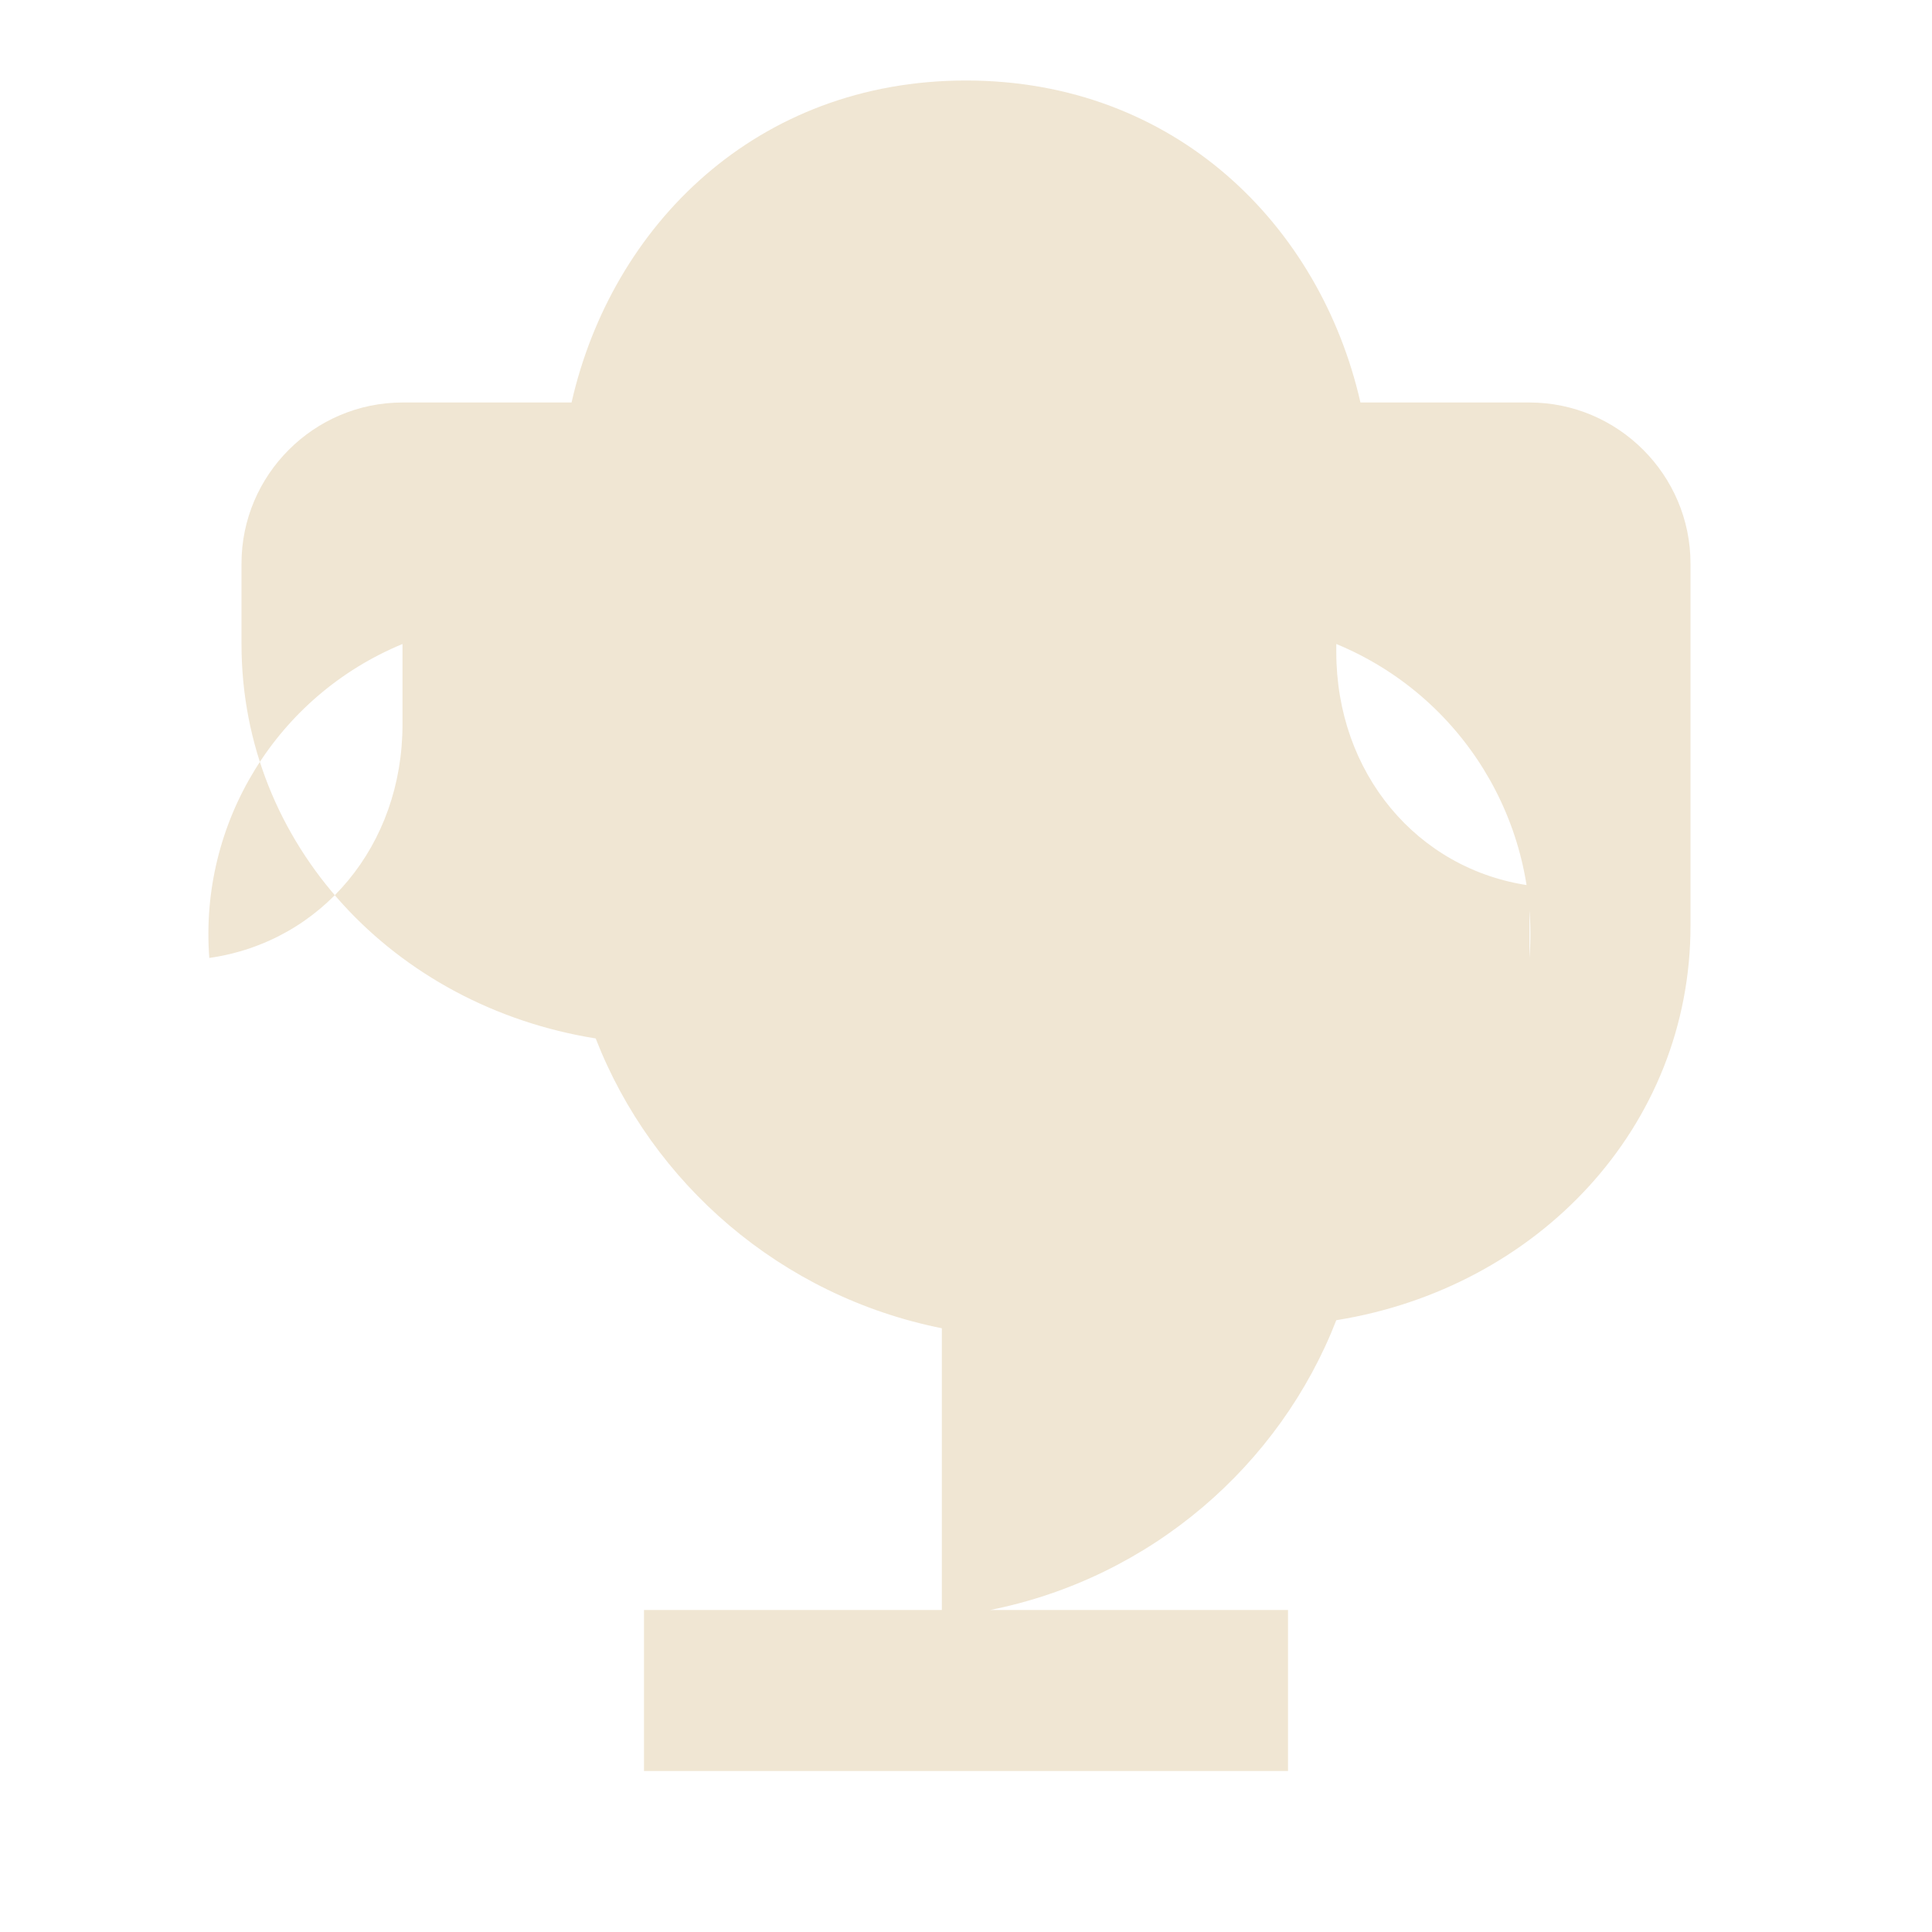
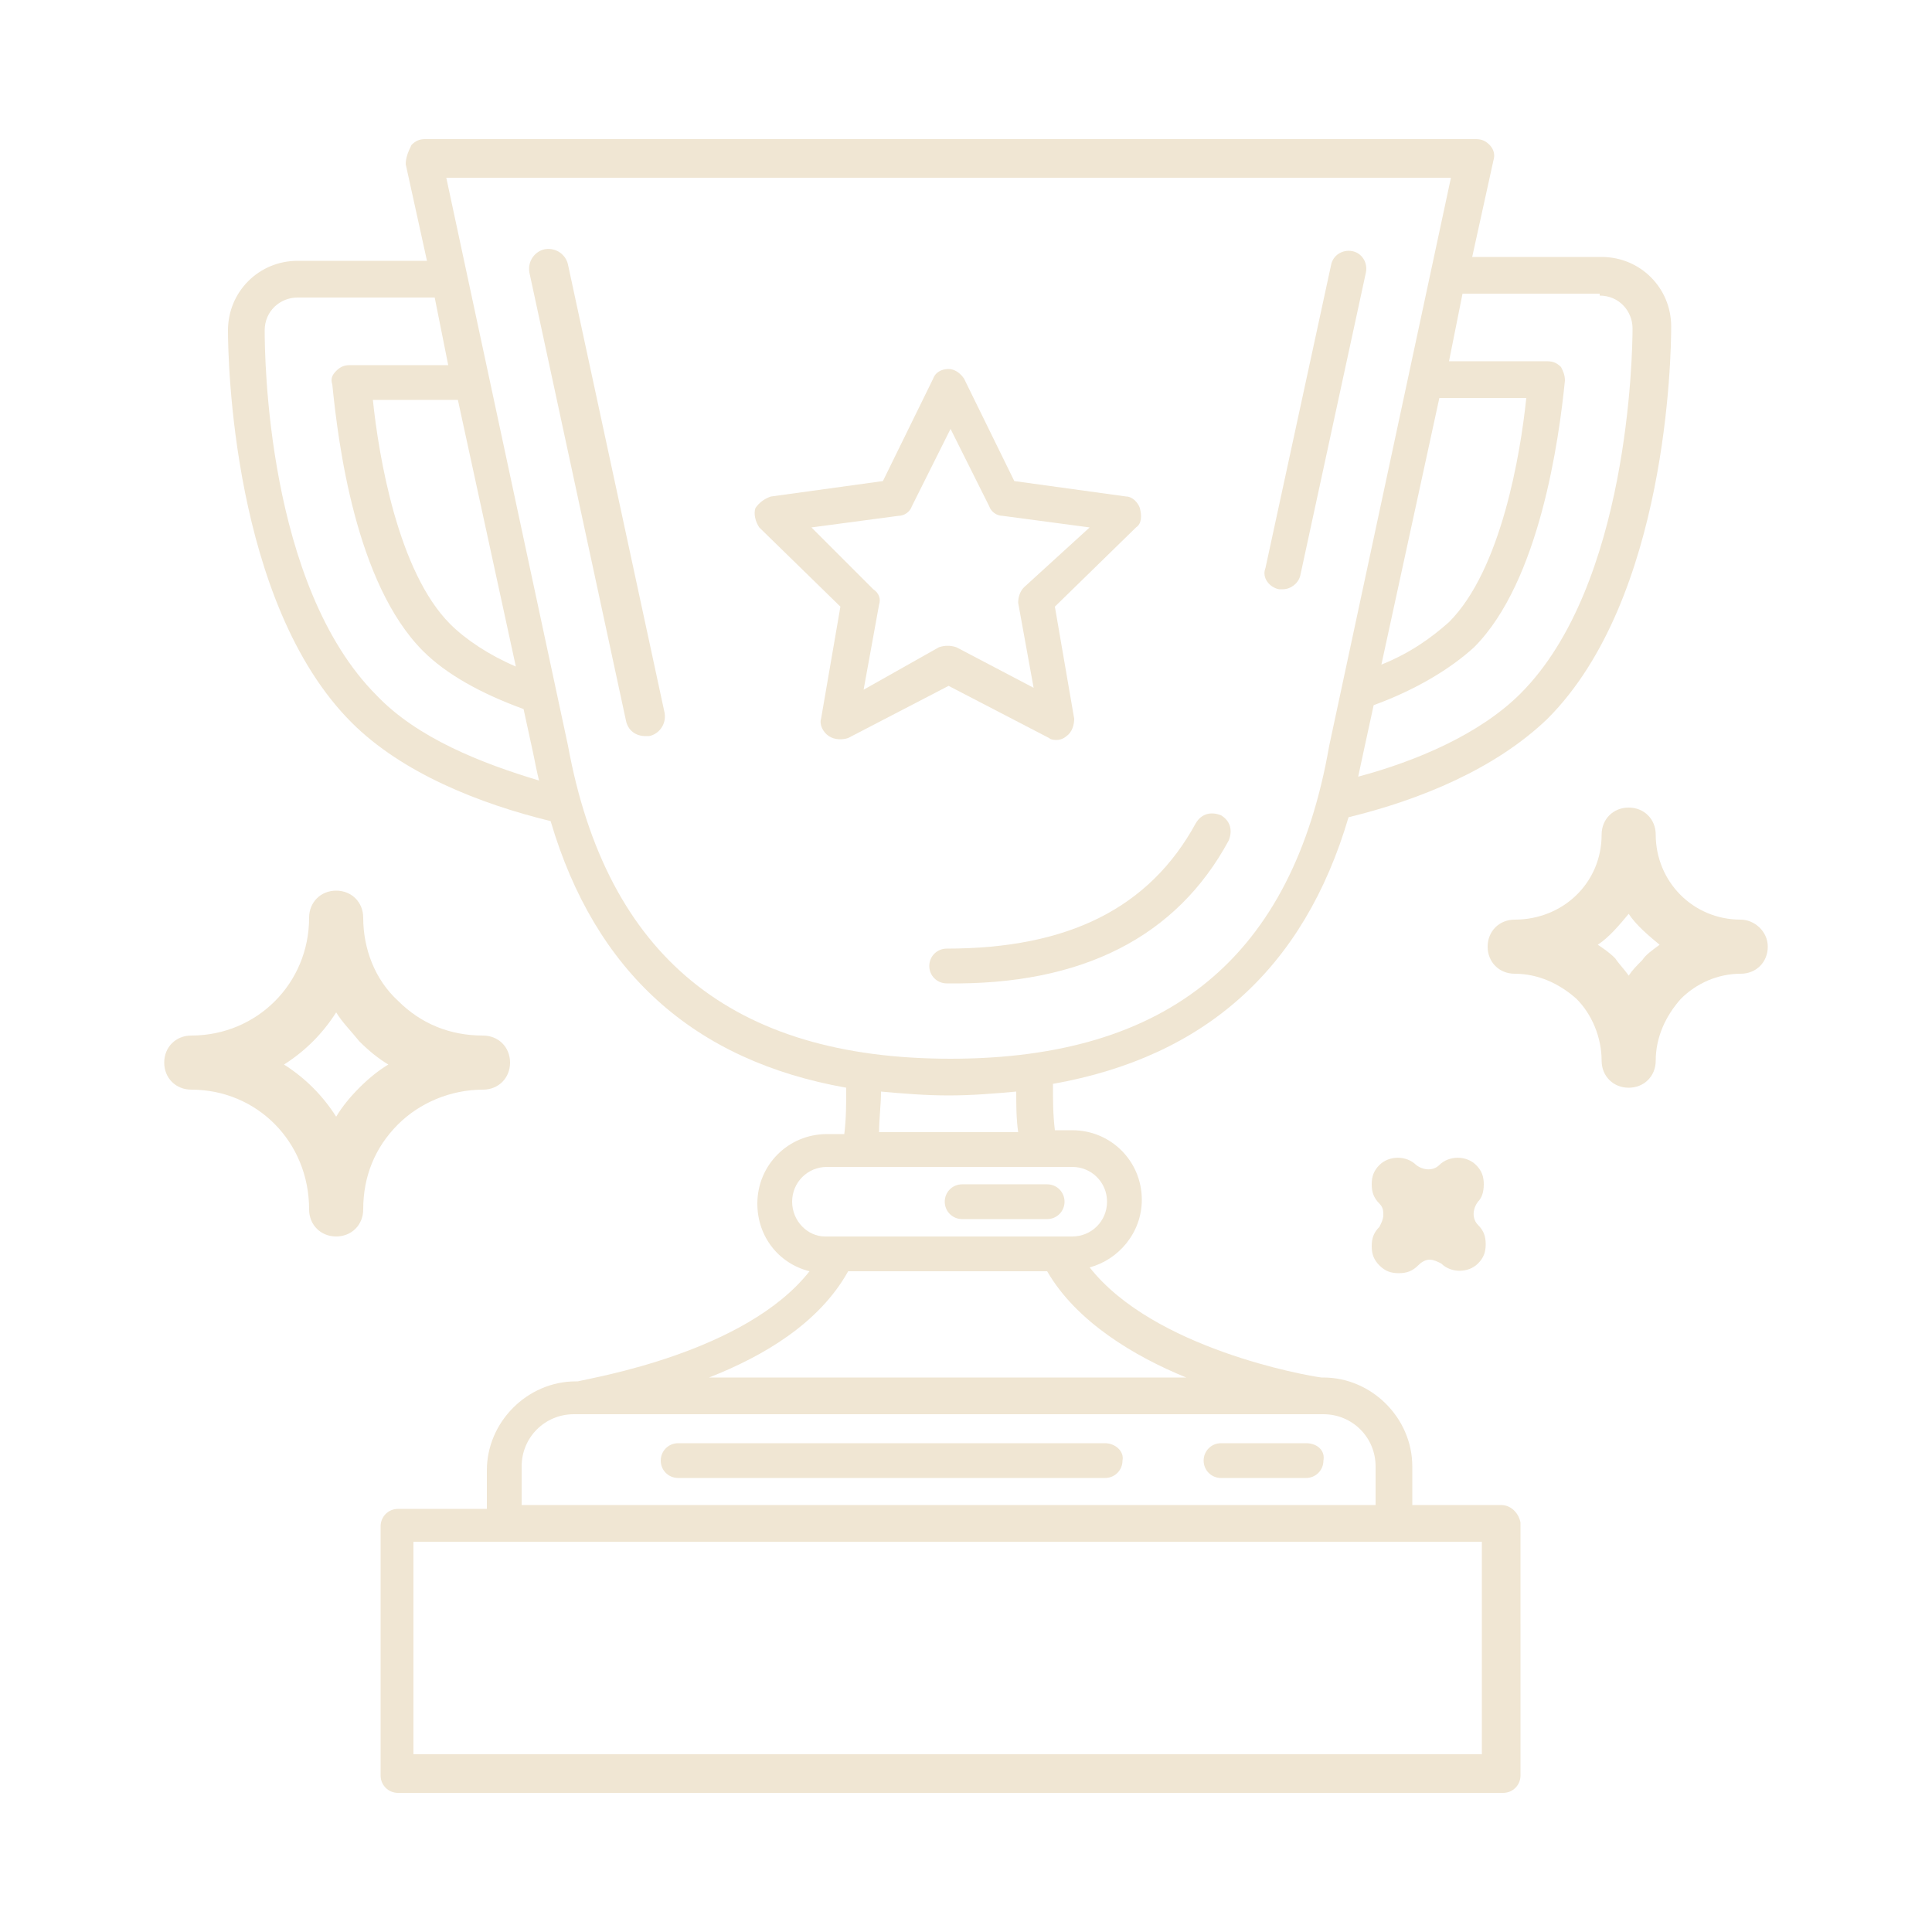
<svg xmlns="http://www.w3.org/2000/svg" viewBox="0 0 24 24" style="color: #f0e6d3;">
-   <path d="M19 5h-2.1c-.5-2.2-2.3-4-4.9-4s-4.4 1.8-4.9 4H5c-1.1 0-2 .9-2 2v1c0 2.5 1.9 4.5 4.4 4.9.7 1.8 2.3 3.2 4.3 3.6V20H8v2h8v-2h-3.7c2-.4 3.6-1.8 4.3-3.6 2.5-.4 4.4-2.4 4.4-4.9V7c0-1.1-.9-2-2-2zM5 8v1c0 1.5-1 2.7-2.4 2.9A3.9 3.9 0 015 8zm14 3c-1.4-.2-2.4-1.4-2.4-2.9V8a3.9 3.9 0 012.4 3.9z" fill="currentColor" />
+   <path d="m352.8 164.4c-1.199-6-7.199-10.801-14.398-9.602-6 1.199-10.801 7.199-9.602 14.398l60 278.4c1.199 6 6 9.602 12 9.602h2.398c6-1.199 10.801-7.199 9.602-14.398z" fill="currentColor" transform="scale(0.02)" />
+   <path d="m794.4 366h2.398c4.801 0 9.602-3.602 10.801-8.398l40.801-188.4c1.199-6-2.398-12-8.398-13.199-6-1.199-12 2.398-13.199 8.398l-40.801 188.4c-2.398 6 2.398 12 8.398 13.199z" fill="currentColor" transform="scale(0.02)" />
+   <path d="m763.2 522c2.398-6 1.199-12-4.801-15.602-6-2.398-12-1.199-15.602 4.801-28.801 52.801-79.199 78-154.8 78-6 0-10.801 4.801-10.801 10.801s4.801 10.801 10.801 10.801c84.004 1.199 142.8-28.801 175.2-88.801z" fill="currentColor" transform="scale(0.02)" />
+   <path d="m651.6 458.4c1.199 1.199 3.602 1.199 4.801 1.199 2.398 0 4.801-1.199 6-2.398 3.602-2.398 4.801-7.199 4.801-10.801l-12-69.602 50.398-49.199c3.602-2.398 3.602-7.199 2.398-12-1.199-3.602-4.801-7.199-8.398-7.199l-69.602-9.602-31.199-63.602c-2.398-3.602-6-6-9.602-6-4.801 0-8.398 2.398-9.602 6l-31.199 63.602-69.602 9.602c-3.602 1.199-7.199 3.602-9.602 7.199-1.199 3.602 0 8.398 2.398 12l50.398 49.199-12 69.602c-1.199 3.602 1.199 8.398 4.801 10.801 3.602 2.398 8.398 2.398 12 1.199l62.398-32.398zm-115.2-30 9.602-52.801c1.199-3.602 0-7.199-3.602-9.602l-38.398-38.398 54-7.199c3.602 0 7.199-2.398 8.398-6l24-48 24 48c1.199 3.602 4.801 6 8.398 6l54 7.199-40.797 37.203c-2.398 2.398-3.602 6-3.602 9.602l9.602 52.801-48-25.199c-3.602-1.199-7.199-1.199-10.801 0z" fill="currentColor" transform="scale(0.02)" />
+   <path d="m811.2 896.4h-52.801c-6 0-10.801 4.801-10.801 10.801s4.801 10.801 10.801 10.801h52.801c6 0 10.801-4.801 10.801-10.801 1.199-6-3.602-10.801-10.801-10.801z" fill="currentColor" transform="scale(0.02)" />
+   <path d="m686.4 896.4h-265.2c-6 0-10.801 4.801-10.801 10.801s4.801 10.801 10.801 10.801h265.2c6 0 10.801-4.801 10.801-10.801 1.199-6-4.801-10.801-10.801-10.801z" fill="currentColor" transform="scale(0.02)" />
+   <path d="m597.6 757.2h52.801c6 0 10.801-4.801 10.801-10.801s-4.801-10.801-10.801-10.801h-52.801c-6 0-10.801 4.801-10.801 10.801s4.801 10.801 10.801 10.801z" fill="currentColor" transform="scale(0.02)" />
+   <path d="m921.6 735.6c0-4.801-1.199-8.398-4.801-12-6-6-16.801-6-22.801 0-3.602 3.602-9.602 3.602-14.398 0-6-6-16.801-6-22.801 0-3.602 3.602-4.801 7.199-4.801 12 0 4.801 1.199 8.398 4.801 12 2.398 2.398 2.398 4.801 2.398 7.199 0 2.398-1.199 4.801-2.398 7.199-3.602 3.602-4.801 7.199-4.801 12s1.199 8.398 4.801 12c3.602 3.602 7.199 4.801 12 4.801s8.398-1.199 12-4.801c2.398-2.398 4.801-3.602 7.199-3.602s4.801 1.199 7.199 2.398c6 6 16.801 6 22.801 0 3.602-3.602 4.801-7.199 4.801-12s-1.199-8.398-4.801-12-3.602-9.602 0-14.398c2.398-2.398 3.602-6 3.602-10.797z" fill="currentColor" transform="scale(0.02)" />
+   <path d="m932.4 934.8h-55.199v-24c0-30-25.199-55.199-55.199-55.199h-1.199c-9.602-1.199-104.4-18-144-68.398 18-4.801 32.398-21.602 32.398-42 0-24-19.199-43.199-43.199-43.199h-10.801c-1.199-9.602-1.199-19.199-1.199-28.801 94.801-16.801 156-72 183.6-165.6 44.398-10.801 91.199-30 123.6-61.199 74.398-74.398 76.801-225.6 76.801-243.6 0-24-19.199-43.199-43.199-43.199h-80.398l13.199-60c1.199-3.602 0-7.199-2.398-9.602-2.398-2.398-4.801-3.602-8.398-3.602h-652.81c-3.602 0-6 1.199-8.398 3.602-2.402 4.801-3.602 8.398-3.602 12l13.199 60h-80.398c-24 0-43.199 19.199-43.199 43.199 0 16.801 2.398 169.2 76.801 243.6 31.199 31.199 79.199 50.398 123.6 61.199 27.602 93.602 88.801 148.8 183.6 165.6 0 9.602 0 19.199-1.199 28.801h-10.801c-24 0-43.199 19.199-43.199 43.199 0 20.398 13.199 37.199 32.398 42-39.602 50.398-134.4 66-144 68.398h-1.199c-30 0-55.199 25.199-55.199 55.199v24h-55.199c-6 0-10.801 4.801-10.801 10.801v154.8c0 6 4.801 10.801 10.801 10.801h686.4c6 0 10.801-4.801 10.801-10.801l-0.008-157.2c-1.199-6-6-10.801-12-10.801zm61.203-751.2c12 0 20.398 9.602 20.398 20.398 0 15.602-2.398 159.6-69.602 226.8-25.199 25.199-64.801 42-100.8 51.602 1.199-6 2.398-10.801 3.602-16.801l6-27.602c26.398-9.602 48-22.801 62.398-36 40.801-40.801 52.801-129.6 56.398-165.6 0-3.602-1.199-6-2.398-8.398-2.398-2.398-4.801-3.602-8.398-3.602h-61.199l8.398-42h85.203zm-135.6 229.2 36-165.6h54c-3.602 34.801-15.602 106.8-48 139.2-10.801 9.602-24 19.203-42 26.402zm-624 19.199c-68.398-68.398-69.602-211.2-69.602-226.8 0-12 9.602-20.398 20.398-20.398h85.199l8.398 42h-61.199c-3.602 0-6 1.199-8.398 3.602-2.398 2.398-3.602 4.801-2.398 8.398 3.602 36 14.398 123.6 56.398 165.6 14.398 14.398 36 26.398 62.398 36l6 27.602c1.199 6 2.398 12 3.602 16.801-35.996-10.805-75.598-26.406-100.8-52.805zm50.398-183.6 36 165.6c-16.801-7.199-31.199-16.801-40.801-26.398-32.398-32.398-44.398-104.4-48-139.2zm68.402 214.8-75.602-352.8h624l-75.602 352.8c-22.801 130.8-99.602 194.4-235.2 194.4-135.6 0.004-213.6-63.598-237.6-194.4zm279.6 240h-86.398c0-8.398 1.199-16.801 1.199-25.199 13.199 1.199 27.602 2.398 42 2.398 14.398 0 28.801-1.199 42-2.398 0 8.398 0 16.801 1.199 25.199zm-140.4 43.199c0-12 9.602-21.602 21.602-21.602h152.4c12 0 21.602 9.602 21.602 21.602s-9.602 21.602-21.602 21.602h-153.6c-10.797 0-20.398-9.602-20.398-21.602zm34.801 43.203h123.6c18 31.199 54 52.801 86.398 66h-296.4c33.602-13.203 68.402-33.602 86.402-66zm-202.8 121.2c0-18 14.398-32.398 32.398-32.398h465.6c18 0 32.398 14.398 32.398 32.398v24h-530.39zm597.6 178.8h-664.8v-132h663.6v132z" fill="currentColor" transform="scale(0.02)" />
+   <path d="m300 676.8c9.602 0 16.801-7.199 16.801-16.801s-7.199-16.801-16.801-16.801c-20.398 0-38.398-7.199-52.801-21.602-14.398-13.199-21.602-32.398-21.602-51.602 0-9.602-7.199-16.801-16.801-16.801s-16.801 7.199-16.801 16.801c0 40.801-32.398 73.199-73.199 73.199-9.602 0-16.801 7.199-16.801 16.801 0 9.602 7.199 16.801 16.801 16.801 40.801 0 73.199 32.398 73.199 74.398 0 9.602 7.199 16.801 16.801 16.801s16.801-7.199 16.801-16.801c0-20.398 7.199-38.398 21.602-52.801 13.199-13.195 32.402-21.594 52.801-21.594zm-76.801-1.199c-6 6-10.801 12-14.398 18-8.398-13.199-19.199-24-32.398-32.398 13.199-8.398 24-19.199 32.398-32.398 3.602 6 9.602 12 14.398 18 6 6 12 10.801 18 14.398-6 3.598-12 8.398-18 14.398z" fill="currentColor" transform="scale(0.02)" />
+   <path d="m1081.2 571.2c-30 0-52.801-24-52.801-52.801 0-9.602-7.199-16.801-16.801-16.801-9.602 0-16.801 7.199-16.801 16.801 0 30-24 52.801-54 52.801-9.602 0-16.801 7.199-16.801 16.801s7.199 16.801 16.801 16.801c14.398 0 27.602 6 38.398 15.602 9.602 9.602 15.602 24 15.602 38.398 0 9.602 7.199 16.801 16.801 16.801 9.602 0 16.801-7.199 16.801-16.801 0-14.398 6-27.602 15.602-38.398 9.602-9.602 22.801-15.602 37.199-15.602 9.602 0 16.801-7.199 16.801-16.801s-8.398-16.801-16.801-16.801zm-61.199 25.199c-3.602 3.602-6 6-8.398 9.602-2.398-3.602-6-7.199-8.398-10.801-3.602-3.602-7.199-6-10.801-8.398 7.199-4.801 13.199-12 19.199-19.199 4.801 7.199 12 13.199 19.199 19.199-4.801 3.598-8.402 6-10.801 9.598z" fill="currentColor" transform="scale(0.02)" />
</svg>
